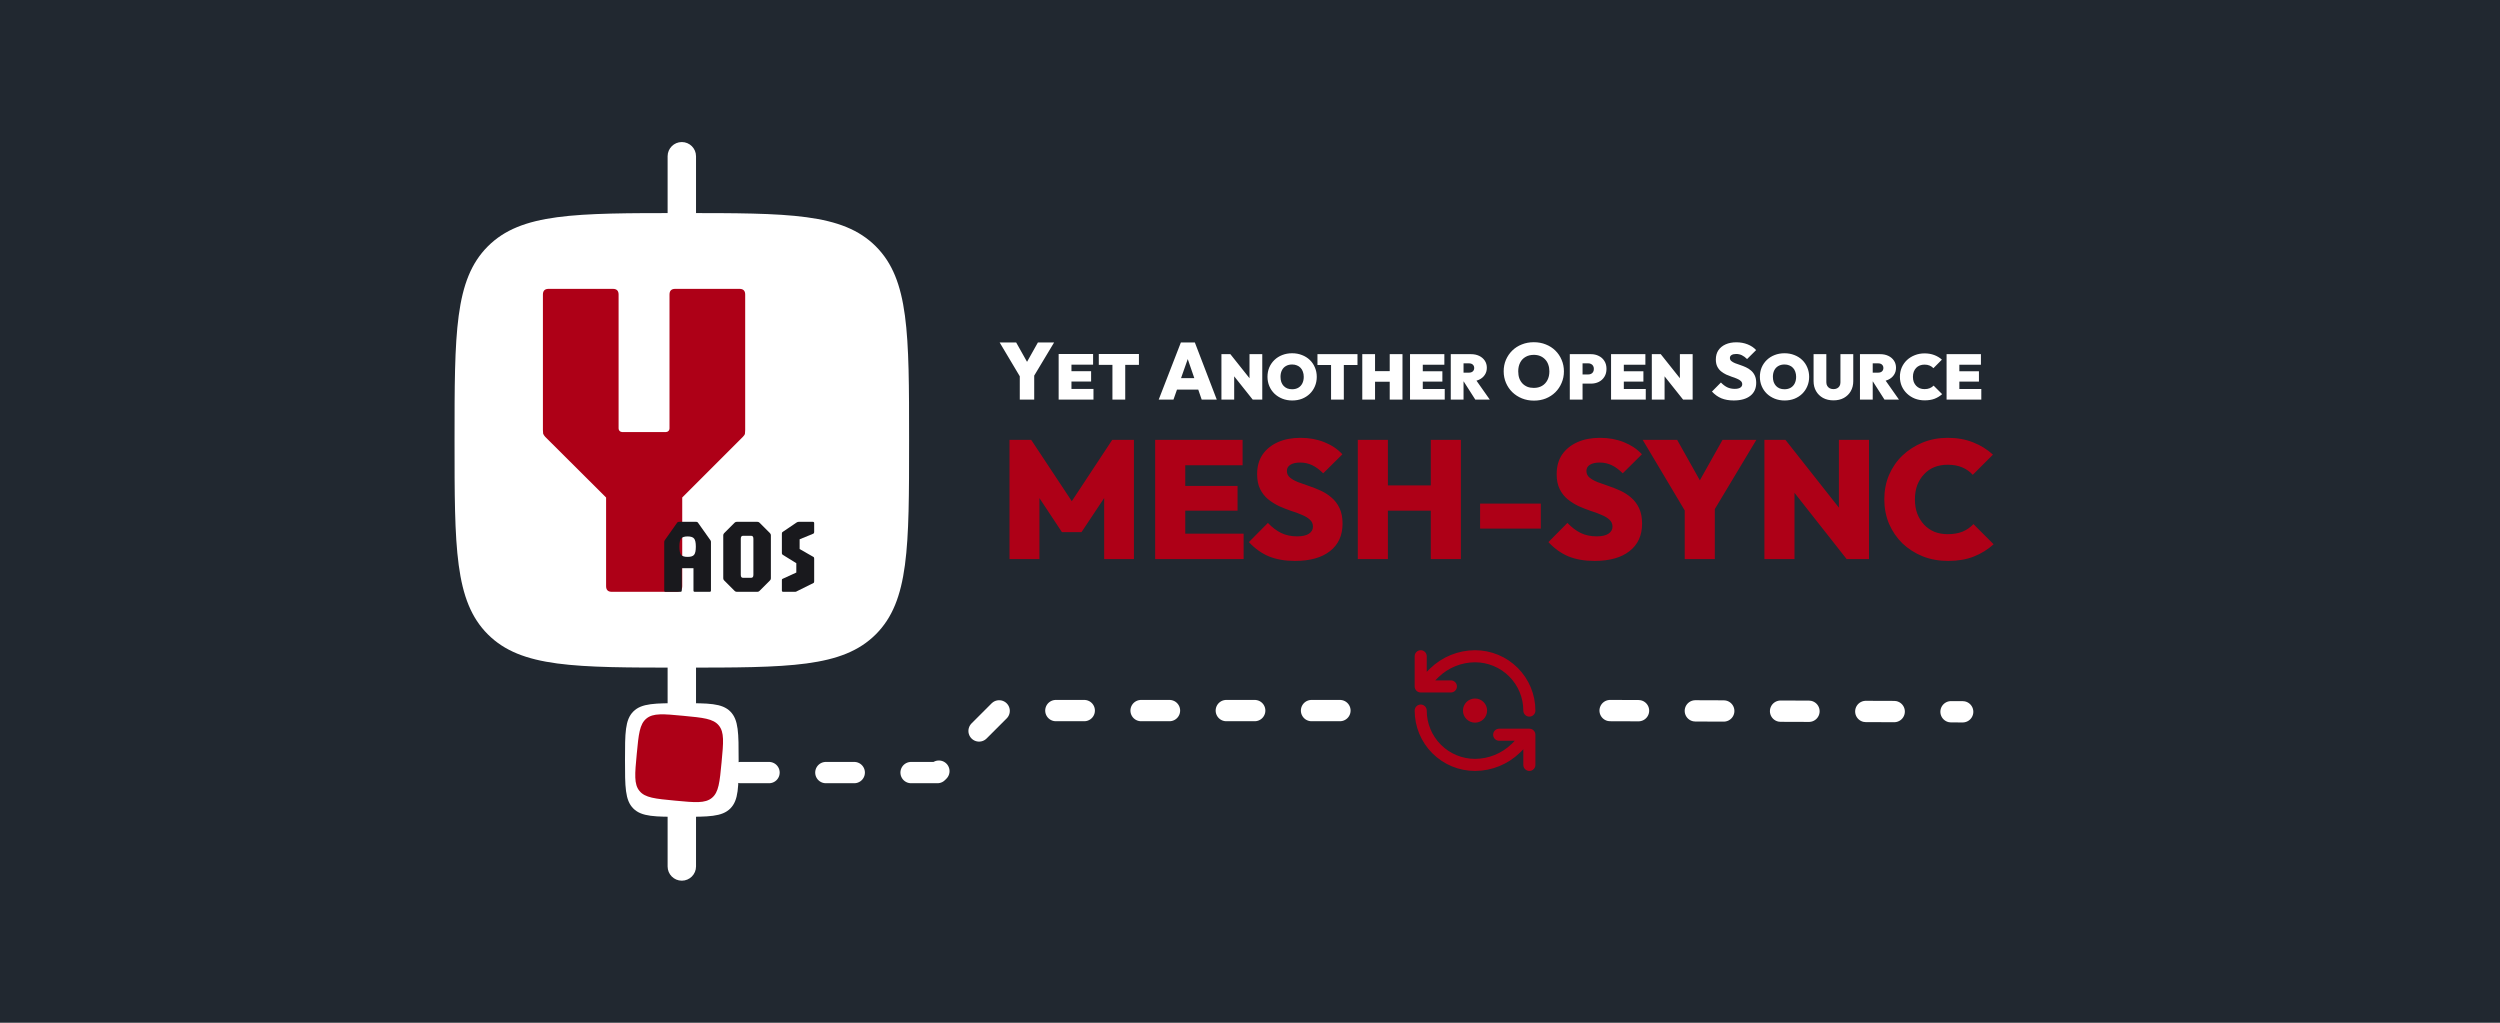
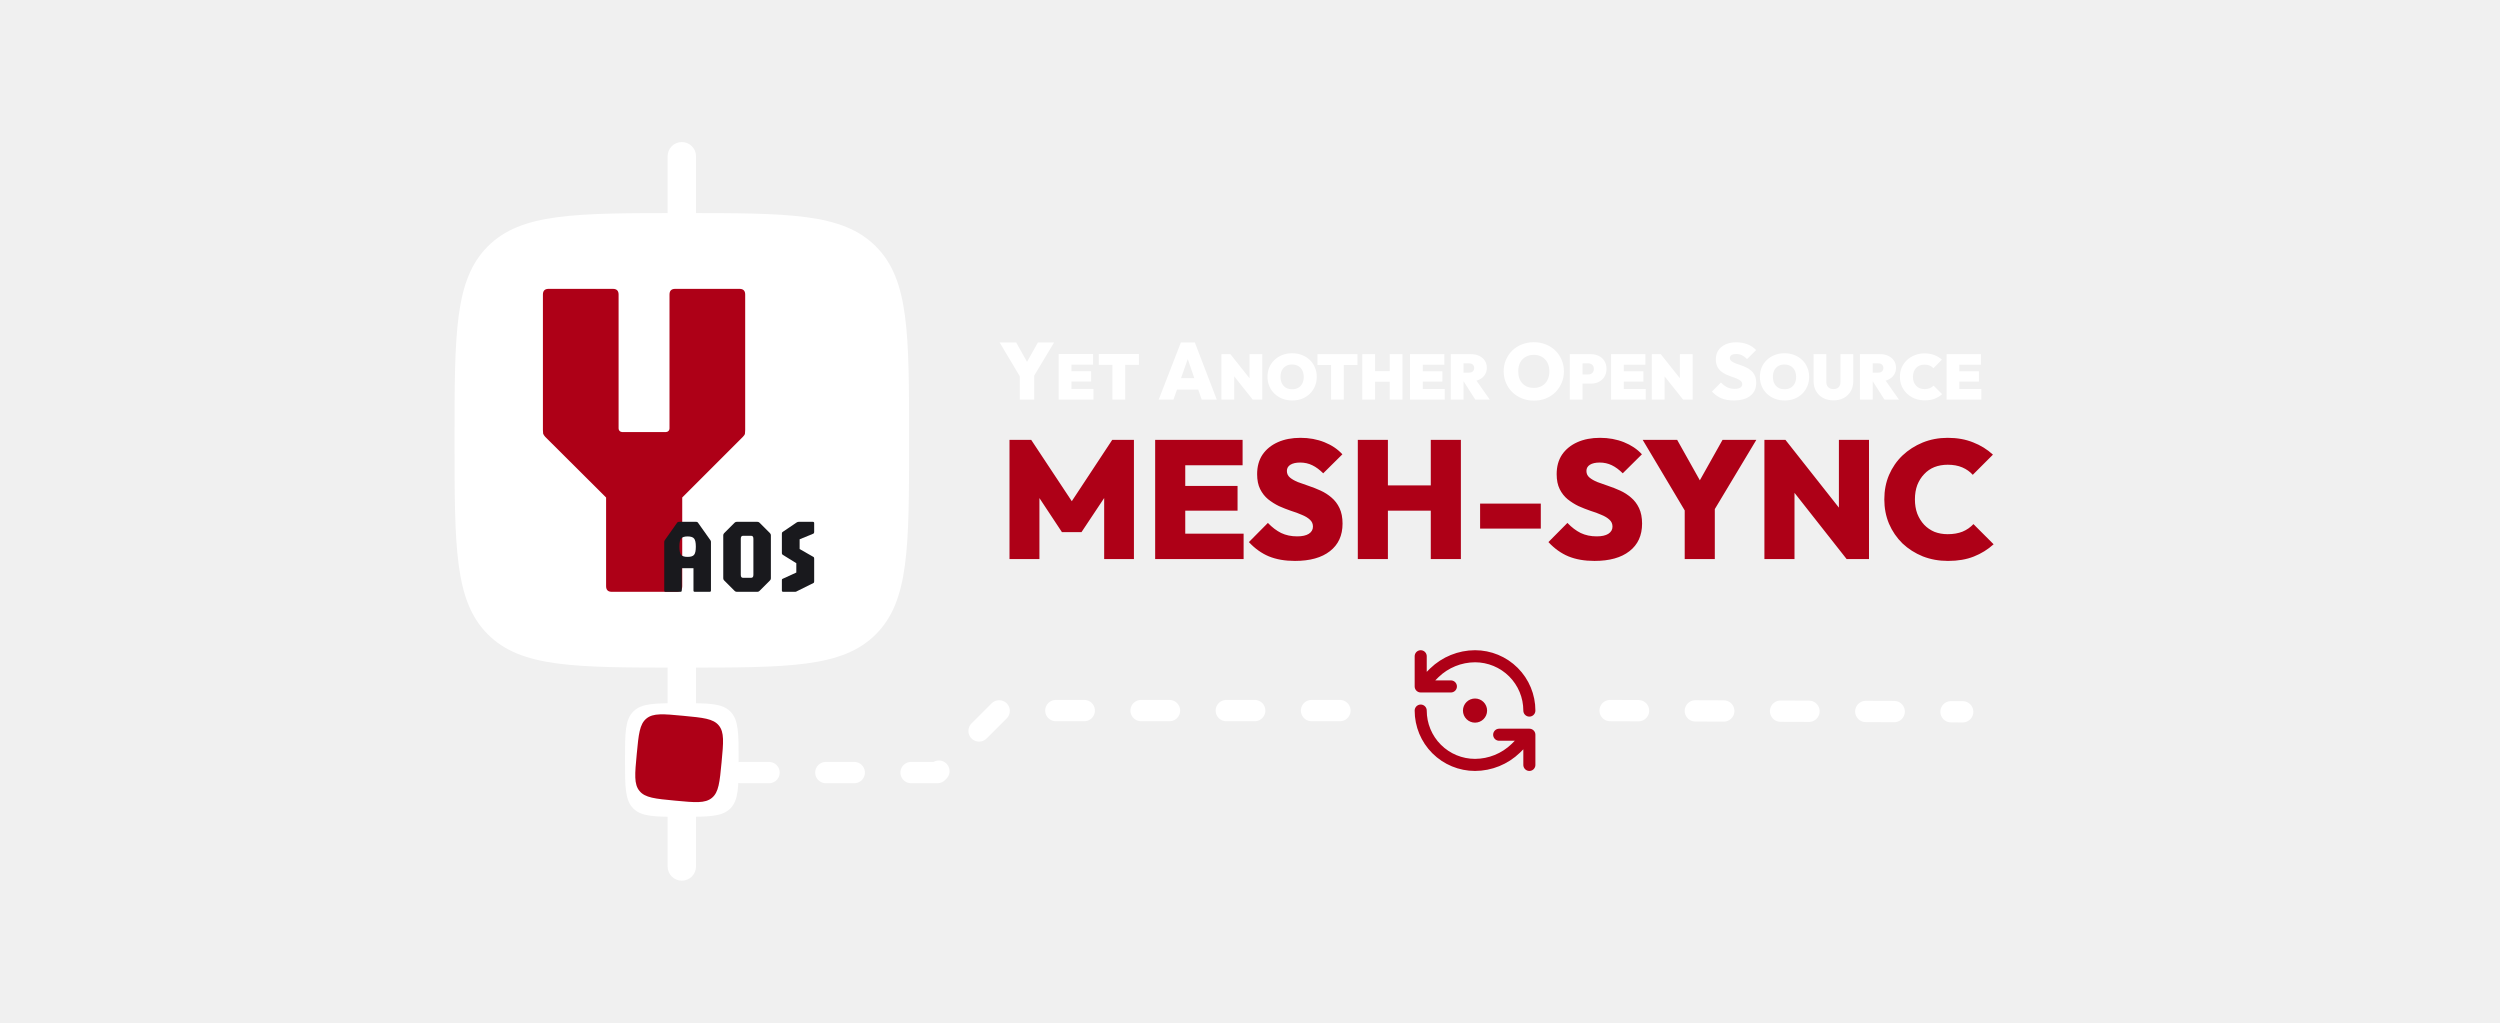
<svg xmlns="http://www.w3.org/2000/svg" width="2816" height="1152" viewBox="0 0 2816 1152" fill="none">
-   <rect width="2816" height="1152" fill="#212830" />
  <path d="M1509.31 800.396H1125.78L1055.94 870.231H770.383" stroke="white" stroke-width="24" stroke-linecap="round" stroke-linejoin="round" stroke-dasharray="32 64" />
  <path d="M512 496C512 375.32 512 314.981 549.49 277.49C586.981 240 647.32 240 768 240V240C888.68 240 949.019 240 986.51 277.49C1024 314.981 1024 375.32 1024 496V496C1024 616.68 1024 677.019 986.51 714.51C949.019 752 888.68 752 768 752V752C647.32 752 586.981 752 549.49 714.51C512 677.019 512 616.68 512 496V496Z" fill="white" />
  <path d="M704 856.061C704 825.891 704 810.806 713.373 801.433C722.745 792.061 737.83 792.061 768 792.061V792.061C798.17 792.061 813.255 792.061 822.627 801.433C832 810.806 832 825.891 832 856.061V856.061C832 886.23 832 901.315 822.627 910.688C813.255 920.061 798.17 920.061 768 920.061V920.061C737.83 920.061 722.745 920.061 713.373 910.688C704 901.315 704 886.23 704 856.061V856.061Z" fill="white" />
  <path d="M752 976L752 176C752 167.163 759.163 160 768 160C776.837 160 784 167.163 784 176L784 976C784 984.837 776.837 992 768 992C759.163 992 752 984.837 752 976Z" fill="white" />
  <path d="M689.105 666.624C684.838 666.624 682.705 664.491 682.705 660.224V560.384L614.097 492.032C612.902 490.667 612.134 489.472 611.793 488.448C611.622 487.253 611.537 485.888 611.537 484.352V331.776C611.537 327.509 613.67 325.376 617.937 325.376H690.385C694.651 325.376 696.785 327.509 696.785 331.776V482.656C696.785 484.865 698.575 486.656 700.785 486.656H750.129C752.338 486.656 754.129 484.865 754.129 482.656V331.776C754.129 327.509 756.262 325.376 760.529 325.376H832.977C837.243 325.376 839.377 327.509 839.377 331.776V484.352C839.377 485.888 839.291 487.253 839.121 488.448C838.95 489.472 838.182 490.667 836.817 492.032L768.465 560.384V660.224C768.465 664.491 766.331 666.624 762.065 666.624H689.105Z" fill="#AE0017" />
  <path d="M882.186 666.623C881.2 666.623 880.708 666.13 880.708 665.145V654.025C880.708 653.513 880.727 653.099 880.767 652.783C880.846 652.468 881.082 652.212 881.476 652.015L896.972 644.917V634.389L881.713 624.926C881.043 624.532 880.708 623.94 880.708 623.152V601.446C880.708 600.815 880.747 600.361 880.826 600.085C880.905 599.77 881.2 599.435 881.713 599.08L897.268 588.552C897.662 588.316 898.017 588.138 898.333 588.02C898.688 587.862 899.121 587.783 899.634 587.783H915.603C916.589 587.783 917.082 588.276 917.082 589.262V599.316C917.082 600.184 916.786 600.775 916.194 601.091L900.698 607.478V618.42L916.194 627.292C916.786 627.568 917.082 628.199 917.082 629.185V654.913C917.082 655.228 917.022 655.563 916.904 655.918C916.825 656.273 916.628 656.529 916.313 656.687L897.741 665.914C897.505 666.032 897.209 666.19 896.854 666.387C896.539 666.544 896.223 666.623 895.908 666.623H882.186Z" fill="#19191D" />
  <path d="M829.874 666.623C828.967 666.623 828.178 666.288 827.508 665.618L815.679 653.789C815.009 653.158 814.673 652.369 814.673 651.423V602.924C814.673 602.017 815.009 601.229 815.679 600.558L827.508 588.73C828.178 588.099 828.967 587.783 829.874 587.783H853.118C854.064 587.783 854.852 588.099 855.483 588.73L867.312 600.558C867.983 601.229 868.318 602.017 868.318 602.924V651.423C868.318 652.369 867.983 653.158 867.312 653.789L855.483 665.618C854.852 666.288 854.064 666.623 853.118 666.623H829.874ZM836.853 650.832H846.138C847.794 650.832 848.623 649.728 848.623 647.52V606.887C848.623 604.639 847.794 603.516 846.138 603.516H836.853C835.236 603.516 834.428 604.639 834.428 606.887V647.52C834.428 649.728 835.236 650.832 836.853 650.832Z" fill="#19191D" />
  <path d="M749.662 666.623C748.676 666.623 748.183 666.13 748.183 665.145V610.317C748.183 609.805 748.38 609.213 748.775 608.543L762.792 588.67C763.226 588.079 763.857 587.783 764.685 587.783H784.262C785.129 587.783 785.76 588.079 786.154 588.67L800.231 608.543C800.625 609.095 800.822 609.687 800.822 610.317V665.145C800.822 666.13 800.329 666.623 799.344 666.623H782.606C781.62 666.623 781.127 666.13 781.127 665.145V640.008H767.938V665.145C767.938 666.13 767.445 666.623 766.459 666.623H749.662ZM774.503 627.292C778.13 627.292 780.575 626.503 781.837 624.926C783.138 623.31 783.789 620.254 783.789 615.759C783.789 611.264 783.138 608.228 781.837 606.65C780.575 605.034 778.13 604.225 774.503 604.225C770.915 604.225 768.47 605.034 767.169 606.65C765.907 608.228 765.276 611.264 765.276 615.759C765.276 620.254 765.907 623.31 767.169 624.926C768.47 626.503 770.915 627.292 774.503 627.292Z" fill="#19191D" />
  <path d="M717.214 849.535C719.347 827.009 720.414 815.745 728.074 809.41C735.735 803.074 746.999 804.141 769.525 806.274V806.274C792.052 808.408 803.315 809.474 809.651 817.135C815.986 824.796 814.919 836.059 812.786 858.586V858.586C810.653 881.112 809.586 892.376 801.925 898.711C794.265 905.047 783.001 903.98 760.475 901.847V901.847C737.948 899.713 726.685 898.647 720.349 890.986C714.014 883.325 715.08 872.062 717.214 849.535V849.535Z" fill="#AE0017" />
  <path d="M1150.59 427.033L1125.98 385.718H1144.59L1163.39 419.224H1150.32L1169.11 385.718H1187.36L1162.57 427.033H1150.59ZM1148.68 450.097V420.404H1164.93V450.097H1148.68ZM1192.46 450.097V398.758H1206.89V450.097H1192.46ZM1204.15 450.097V438.127H1231.69V450.097H1204.15ZM1204.15 429.763V418.082H1229.02V429.763H1204.15ZM1204.15 410.728V398.758H1231.26V410.728H1204.15ZM1253.04 450.097V398.758H1267.46V450.097H1253.04ZM1237.68 411.016V398.758H1282.89V411.016H1237.68ZM1305.18 450.097L1330.15 385.718H1345.86L1370.56 450.097H1353.58L1334.97 395.979H1340.87L1321.8 450.097H1305.18ZM1320.35 438.837V425.943H1355.85V438.837H1320.35ZM1375.82 450.097V398.915H1385.88L1390.19 409.697V450.097H1375.82ZM1411.04 450.097L1381.35 412.788L1385.88 398.915L1415.57 436.223L1411.04 450.097ZM1411.04 450.097L1407.45 438.739V398.915H1421.82V450.097H1411.04ZM1455.6 451.103C1451.57 451.103 1447.86 450.432 1444.45 449.09C1441.1 447.748 1438.15 445.879 1435.61 443.483C1433.12 441.087 1431.18 438.26 1429.79 435.001C1428.4 431.742 1427.7 428.22 1427.7 424.434C1427.7 420.6 1428.38 417.078 1429.72 413.867C1431.11 410.656 1433.05 407.852 1435.54 405.456C1438.03 403.06 1440.96 401.215 1444.31 399.921C1447.71 398.579 1451.43 397.908 1455.45 397.908C1459.48 397.908 1463.17 398.579 1466.52 399.921C1469.93 401.215 1472.87 403.06 1475.36 405.456C1477.86 407.852 1479.77 410.68 1481.12 413.939C1482.5 417.149 1483.2 420.672 1483.2 424.506C1483.2 428.292 1482.5 431.814 1481.12 435.073C1479.77 438.284 1477.86 441.111 1475.36 443.555C1472.87 445.951 1469.95 447.82 1466.59 449.162C1463.24 450.456 1459.57 451.103 1455.6 451.103ZM1455.45 438.451C1458.14 438.451 1460.46 437.876 1462.43 436.726C1464.39 435.576 1465.9 433.947 1466.95 431.838C1468.01 429.729 1468.54 427.261 1468.54 424.434C1468.54 422.325 1468.22 420.432 1467.6 418.755C1467.03 417.03 1466.16 415.568 1465.01 414.37C1463.86 413.124 1462.47 412.189 1460.84 411.566C1459.26 410.895 1457.47 410.56 1455.45 410.56C1452.77 410.56 1450.44 411.135 1448.48 412.285C1446.51 413.387 1445.01 414.993 1443.95 417.101C1442.9 419.162 1442.37 421.606 1442.37 424.434C1442.37 426.59 1442.66 428.531 1443.23 430.256C1443.85 431.982 1444.74 433.467 1445.89 434.713C1447.04 435.911 1448.41 436.846 1449.99 437.517C1451.62 438.14 1453.44 438.451 1455.45 438.451ZM1499.3 450.097V398.915H1513.68V450.097H1499.3ZM1483.99 411.135V398.915H1529.07V411.135H1483.99ZM1534.47 450.097V398.915H1548.85V450.097H1534.47ZM1565.38 450.097V398.915H1579.76V450.097H1565.38ZM1542.31 429.969V418.036H1570.99V429.969H1542.31ZM1588.24 450.097V398.915H1602.62V450.097H1588.24ZM1599.89 450.097V438.164H1627.35V450.097H1599.89ZM1599.89 429.825V418.18H1624.69V429.825H1599.89ZM1599.89 410.847V398.915H1626.92V410.847H1599.89ZM1645.8 429.681V419.761H1654.5C1656.46 419.761 1657.95 419.282 1658.95 418.324C1660.01 417.365 1660.54 416.095 1660.54 414.514C1660.54 412.932 1660.01 411.662 1658.95 410.704C1657.95 409.745 1656.46 409.266 1654.5 409.266H1645.8V398.915H1656.8C1660.34 398.915 1663.46 399.562 1666.14 400.855C1668.83 402.149 1670.93 403.947 1672.47 406.247C1674 408.547 1674.77 411.231 1674.77 414.298C1674.77 417.365 1673.98 420.049 1672.4 422.349C1670.86 424.649 1668.71 426.447 1665.93 427.74C1663.15 429.034 1659.86 429.681 1656.08 429.681H1645.8ZM1634.15 450.097V398.915H1648.53V450.097H1634.15ZM1661.76 450.097L1647.81 428.244L1660.75 425.44L1678.08 450.097H1661.76ZM1727.86 451.26C1722.96 451.26 1718.46 450.425 1714.34 448.754C1710.22 447.083 1706.61 444.756 1703.51 441.772C1700.47 438.789 1698.08 435.298 1696.35 431.3C1694.62 427.242 1693.75 422.886 1693.75 418.232C1693.75 413.577 1694.59 409.281 1696.26 405.343C1697.99 401.345 1700.38 397.854 1703.42 394.87C1706.46 391.887 1710.04 389.589 1714.16 387.978C1718.28 386.307 1722.78 385.472 1727.68 385.472C1732.57 385.472 1737.08 386.307 1741.19 387.978C1745.31 389.589 1748.89 391.887 1751.93 394.87C1754.98 397.854 1757.33 401.345 1759.01 405.343C1760.74 409.341 1761.6 413.667 1761.6 418.321C1761.6 422.976 1760.74 427.302 1759.01 431.3C1757.33 435.298 1754.98 438.819 1751.93 441.862C1748.89 444.846 1745.31 447.173 1741.19 448.844C1737.14 450.455 1732.69 451.26 1727.86 451.26ZM1727.68 436.939C1731.26 436.939 1734.36 436.163 1736.99 434.612C1739.61 433.06 1741.64 430.882 1743.07 428.078C1744.51 425.273 1745.22 421.991 1745.22 418.232C1745.22 415.487 1744.8 412.981 1743.97 410.713C1743.19 408.446 1742.03 406.506 1740.48 404.895C1738.93 403.224 1737.08 401.941 1734.93 401.046C1732.78 400.151 1730.36 399.704 1727.68 399.704C1724.1 399.704 1720.99 400.479 1718.37 402.031C1715.74 403.523 1713.71 405.671 1712.28 408.475C1710.85 411.28 1710.13 414.532 1710.13 418.232C1710.13 421.096 1710.52 423.692 1711.3 426.019C1712.13 428.287 1713.33 430.256 1714.88 431.927C1716.43 433.538 1718.28 434.791 1720.43 435.686C1722.58 436.521 1724.99 436.939 1727.68 436.939ZM1779.86 432.126V421.775H1789.13C1790.24 421.775 1791.24 421.559 1792.15 421.128C1793.11 420.648 1793.88 419.953 1794.45 419.043C1795.03 418.084 1795.32 416.91 1795.32 415.521C1795.32 414.131 1795.03 412.981 1794.45 412.07C1793.88 411.112 1793.11 410.417 1792.15 409.986C1791.24 409.506 1790.24 409.267 1789.13 409.267H1779.86V398.916H1791.94C1795.24 398.916 1798.22 399.586 1800.85 400.928C1803.54 402.222 1805.64 404.115 1807.18 406.607C1808.76 409.051 1809.55 412.022 1809.55 415.521C1809.55 418.971 1808.76 421.942 1807.18 424.434C1805.64 426.926 1803.54 428.843 1800.85 430.185C1798.22 431.479 1795.24 432.126 1791.94 432.126H1779.86ZM1768.22 450.097V398.916H1782.59V450.097H1768.22ZM1814.69 450.097V398.916H1829.07V450.097H1814.69ZM1826.33 450.097V438.164H1853.79V450.097H1826.33ZM1826.33 429.825V418.18H1851.13V429.825H1826.33ZM1826.33 410.848V398.916H1853.36V410.848H1826.33ZM1860.6 450.097V398.916H1870.66L1874.98 409.698V450.097H1860.6ZM1895.82 450.097L1866.13 412.789L1870.66 398.916L1900.35 436.223L1895.82 450.097ZM1895.82 450.097L1892.23 438.739V398.916H1906.6V450.097H1895.82ZM1952.86 451.081C1947.55 451.081 1942.93 450.276 1938.99 448.665C1935.11 447.053 1931.56 444.517 1928.34 441.056L1938.45 430.852C1940.66 433.18 1943.02 434.97 1945.52 436.223C1948.03 437.416 1950.86 438.013 1954.03 438.013C1956.71 438.013 1958.77 437.566 1960.2 436.67C1961.69 435.716 1962.44 434.433 1962.44 432.822C1962.44 431.33 1961.9 430.107 1960.83 429.152C1959.75 428.137 1958.32 427.272 1956.53 426.556C1954.8 425.78 1952.86 425.064 1950.71 424.408C1948.63 423.692 1946.51 422.856 1944.36 421.902C1942.27 420.887 1940.33 419.664 1938.54 418.232C1936.81 416.8 1935.41 415.01 1934.33 412.861C1933.26 410.713 1932.72 408.058 1932.72 404.895C1932.72 400.837 1933.68 397.377 1935.59 394.512C1937.56 391.648 1940.27 389.44 1943.73 387.889C1947.19 386.337 1951.22 385.561 1955.82 385.561C1960.41 385.561 1964.65 386.337 1968.53 387.889C1972.4 389.44 1975.6 391.588 1978.1 394.333L1967.9 404.448C1965.99 402.538 1964.05 401.106 1962.08 400.151C1960.11 399.196 1957.96 398.719 1955.64 398.719C1953.43 398.719 1951.7 399.107 1950.45 399.883C1949.19 400.658 1948.57 401.762 1948.57 403.195C1948.57 404.627 1949.1 405.79 1950.18 406.685C1951.25 407.58 1952.65 408.386 1954.38 409.102C1956.17 409.758 1958.11 410.445 1960.2 411.161C1962.35 411.877 1964.47 412.712 1966.56 413.667C1968.65 414.622 1970.55 415.845 1972.29 417.337C1974.08 418.829 1975.51 420.708 1976.58 422.976C1977.66 425.243 1978.19 427.988 1978.19 431.211C1978.19 437.536 1975.95 442.429 1971.48 445.89C1967.06 449.351 1960.86 451.081 1952.86 451.081ZM2010.22 451.103C2006.19 451.103 2002.48 450.432 1999.07 449.09C1995.72 447.748 1992.77 445.88 1990.23 443.483C1987.74 441.087 1985.8 438.26 1984.41 435.001C1983.02 431.742 1982.33 428.22 1982.33 424.434C1982.33 420.6 1983 417.078 1984.34 413.867C1985.73 410.657 1987.67 407.853 1990.16 405.457C1992.65 403.061 1995.58 401.216 1998.93 399.922C2002.33 398.58 2006.05 397.909 2010.07 397.909C2014.1 397.909 2017.79 398.58 2021.14 399.922C2024.55 401.216 2027.49 403.061 2029.98 405.457C2032.48 407.853 2034.39 410.68 2035.74 413.939C2037.12 417.15 2037.82 420.672 2037.82 424.506C2037.82 428.292 2037.12 431.814 2035.74 435.073C2034.39 438.284 2032.48 441.111 2029.98 443.555C2027.49 445.951 2024.57 447.82 2021.21 449.162C2017.86 450.456 2014.19 451.103 2010.22 451.103ZM2010.07 438.452C2012.76 438.452 2015.08 437.876 2017.05 436.726C2019.01 435.576 2020.52 433.947 2021.57 431.838C2022.63 429.73 2023.16 427.262 2023.16 424.434C2023.16 422.326 2022.84 420.433 2022.22 418.755C2021.65 417.03 2020.78 415.569 2019.63 414.371C2018.48 413.125 2017.09 412.19 2015.46 411.567C2013.88 410.896 2012.09 410.561 2010.07 410.561C2007.39 410.561 2005.06 411.136 2003.1 412.286C2001.14 413.388 1999.63 414.994 1998.57 417.102C1997.52 419.163 1996.99 421.607 1996.99 424.434C1996.99 426.591 1997.28 428.532 1997.85 430.257C1998.48 431.982 1999.36 433.468 2000.51 434.714C2001.66 435.912 2003.03 436.846 2004.61 437.517C2006.24 438.14 2008.06 438.452 2010.07 438.452ZM2065.23 450.959C2060.73 450.959 2056.8 450.049 2053.44 448.228C2050.09 446.359 2047.48 443.795 2045.61 440.536C2043.74 437.277 2042.81 433.539 2042.81 429.322V398.916H2057.18V430.616C2057.18 432.246 2057.54 433.635 2058.26 434.785C2058.98 435.936 2059.94 436.822 2061.14 437.445C2062.38 438.02 2063.75 438.308 2065.23 438.308C2066.77 438.308 2068.11 438.02 2069.26 437.445C2070.46 436.822 2071.39 435.96 2072.06 434.857C2072.73 433.707 2073.07 432.317 2073.07 430.688V398.916H2087.52V429.394C2087.52 433.611 2086.58 437.349 2084.71 440.608C2082.89 443.819 2080.3 446.359 2076.95 448.228C2073.64 450.049 2069.74 450.959 2065.23 450.959ZM2106.7 429.682V419.762H2115.4C2117.36 419.762 2118.85 419.283 2119.86 418.324C2120.91 417.366 2121.44 416.096 2121.44 414.514C2121.44 412.933 2120.91 411.663 2119.86 410.704C2118.85 409.746 2117.36 409.267 2115.4 409.267H2106.7V398.916H2117.7C2121.24 398.916 2124.36 399.562 2127.04 400.856C2129.73 402.15 2131.84 403.947 2133.37 406.248C2134.9 408.548 2135.67 411.232 2135.67 414.299C2135.67 417.366 2134.88 420.049 2133.3 422.35C2131.76 424.65 2129.61 426.447 2126.83 427.741C2124.05 429.035 2120.77 429.682 2116.98 429.682H2106.7ZM2095.06 450.097V398.916H2109.43V450.097H2095.06ZM2122.66 450.097L2108.71 428.244L2121.65 425.441L2138.98 450.097H2122.66ZM2167.95 450.959C2164.02 450.959 2160.36 450.312 2156.96 449.018C2153.6 447.677 2150.65 445.808 2148.11 443.412C2145.57 441.015 2143.58 438.212 2142.15 435.001C2140.76 431.742 2140.06 428.22 2140.06 424.434C2140.06 420.6 2140.76 417.078 2142.15 413.867C2143.58 410.657 2145.55 407.877 2148.04 405.529C2150.58 403.181 2153.53 401.36 2156.88 400.066C2160.24 398.724 2163.88 398.053 2167.81 398.053C2171.79 398.053 2175.43 398.676 2178.74 399.922C2182.04 401.168 2184.92 402.893 2187.36 405.098L2177.8 414.73C2176.65 413.484 2175.24 412.502 2173.56 411.783C2171.93 411.064 2170.01 410.704 2167.81 410.704C2165.89 410.704 2164.12 411.016 2162.49 411.639C2160.91 412.262 2159.54 413.172 2158.39 414.371C2157.24 415.569 2156.33 417.03 2155.66 418.755C2155.04 420.433 2154.73 422.326 2154.73 424.434C2154.73 426.591 2155.04 428.532 2155.66 430.257C2156.33 431.934 2157.24 433.372 2158.39 434.57C2159.54 435.768 2160.91 436.702 2162.49 437.373C2164.12 437.996 2165.89 438.308 2167.81 438.308C2169.97 438.308 2171.88 437.972 2173.56 437.301C2175.29 436.63 2176.77 435.648 2178.02 434.354L2187.65 443.987C2185.11 446.191 2182.26 447.916 2179.1 449.162C2175.93 450.36 2172.22 450.959 2167.95 450.959ZM2192.63 450.097V398.916H2207.01V450.097H2192.63ZM2204.28 450.097V438.164H2231.74V450.097H2204.28ZM2204.28 429.825V418.18H2229.08V429.825H2204.28ZM2204.28 410.848V398.916H2231.31V410.848H2204.28Z" fill="white" />
  <path d="M1137.1 629.737V495.442H1161.53L1213.05 573.292H1201.5L1252.83 495.442H1277.26V629.737H1243.74V551.509L1249.04 553.024L1218.17 599.431H1196.19L1165.51 553.024L1170.81 551.509V629.737H1137.1ZM1301.17 629.737V495.442H1335.07V629.737H1301.17ZM1328.07 629.737V601.136H1400.8V629.737H1328.07ZM1328.07 575.186V547.342H1393.98V575.186H1328.07ZM1328.07 524.044V495.442H1399.66V524.044H1328.07ZM1458.64 631.821C1447.41 631.821 1437.62 630.116 1429.28 626.707C1421.08 623.297 1413.56 617.93 1406.74 610.606L1428.15 589.013C1432.82 593.938 1437.81 597.726 1443.11 600.378C1448.42 602.904 1454.41 604.166 1461.11 604.166C1466.79 604.166 1471.15 603.219 1474.18 601.325C1477.33 599.305 1478.91 596.59 1478.91 593.18C1478.91 590.023 1477.77 587.435 1475.5 585.414C1473.23 583.268 1470.2 581.437 1466.41 579.921C1462.75 578.28 1458.64 576.764 1454.1 575.375C1449.68 573.86 1445.2 572.092 1440.65 570.072C1436.23 567.925 1432.13 565.336 1428.34 562.306C1424.68 559.275 1421.71 555.487 1419.43 550.941C1417.16 546.395 1416.03 540.776 1416.03 534.083C1416.03 525.496 1418.05 518.172 1422.09 512.111C1426.25 506.05 1432 501.377 1439.32 498.094C1446.65 494.811 1455.17 493.169 1464.89 493.169C1474.62 493.169 1483.58 494.811 1491.79 498.094C1500 501.377 1506.76 505.923 1512.06 511.732L1490.47 533.136C1486.42 529.095 1482.32 526.064 1478.15 524.044C1473.99 522.023 1469.44 521.013 1464.52 521.013C1459.84 521.013 1456.18 521.834 1453.53 523.476C1450.88 525.117 1449.55 527.453 1449.55 530.484C1449.55 533.515 1450.69 535.977 1452.96 537.871C1455.23 539.765 1458.2 541.47 1461.86 542.985C1465.65 544.374 1469.76 545.827 1474.18 547.342C1478.72 548.857 1483.2 550.625 1487.62 552.646C1492.04 554.666 1496.08 557.255 1499.75 560.412C1503.53 563.568 1506.57 567.546 1508.84 572.345C1511.11 577.143 1512.25 582.952 1512.25 589.771C1512.25 603.156 1507.51 613.511 1498.04 620.835C1488.7 628.159 1475.56 631.821 1458.64 631.821ZM1529.43 629.737V495.442H1563.33V629.737H1529.43ZM1611.63 629.737V495.442H1645.54V629.737H1611.63ZM1548.75 575.186V546.774H1623.95V575.186H1548.75ZM1667.18 595.453V567.23H1735.56V595.453H1667.18ZM1796.04 631.821C1784.8 631.821 1775.01 630.116 1766.68 626.707C1758.47 623.297 1750.96 617.93 1744.14 610.606L1765.54 589.013C1770.22 593.938 1775.2 597.726 1780.51 600.378C1785.81 602.904 1791.81 604.166 1798.5 604.166C1804.18 604.166 1808.54 603.219 1811.57 601.325C1814.73 599.305 1816.31 596.59 1816.31 593.18C1816.31 590.023 1815.17 587.435 1812.9 585.414C1810.62 583.268 1807.59 581.437 1803.8 579.921C1800.14 578.28 1796.04 576.764 1791.49 575.375C1787.07 573.86 1782.59 572.092 1778.04 570.072C1773.62 567.925 1769.52 565.336 1765.73 562.306C1762.07 559.275 1759.1 555.487 1756.83 550.941C1754.56 546.395 1753.42 540.776 1753.42 534.083C1753.42 525.496 1755.44 518.172 1759.48 512.111C1763.65 506.05 1769.39 501.377 1776.72 498.094C1784.04 494.811 1792.57 493.169 1802.29 493.169C1812.01 493.169 1820.98 494.811 1829.19 498.094C1837.39 501.377 1844.15 505.923 1849.45 511.732L1827.86 533.136C1823.82 529.095 1819.72 526.064 1815.55 524.044C1811.38 522.023 1806.84 521.013 1801.91 521.013C1797.24 521.013 1793.58 521.834 1790.92 523.476C1788.27 525.117 1786.95 527.453 1786.95 530.484C1786.95 533.515 1788.08 535.977 1790.36 537.871C1792.63 539.765 1795.6 541.47 1799.26 542.985C1803.05 544.374 1807.15 545.827 1811.57 547.342C1816.12 548.857 1820.6 550.625 1825.02 552.646C1829.44 554.666 1833.48 557.255 1837.14 560.412C1840.93 563.568 1843.96 567.546 1846.23 572.345C1848.51 577.143 1849.64 582.952 1849.64 589.771C1849.64 603.156 1844.91 613.511 1835.44 620.835C1826.09 628.159 1812.96 631.821 1796.04 631.821ZM1901.64 581.626L1850.31 495.442H1889.14L1928.34 565.336H1901.07L1940.28 495.442H1978.35L1926.64 581.626H1901.64ZM1897.66 629.737V567.799H1931.56V629.737H1897.66ZM1987.43 629.737V495.442H2011.1L2021.33 522.907V629.737H1987.43ZM2080.05 629.737L2001.63 530.105L2011.1 495.442L2089.71 595.074L2080.05 629.737ZM2080.05 629.737L2071.34 601.515V495.442H2105.24V629.737H2080.05ZM2194.28 631.821C2184.05 631.821 2174.58 630.116 2165.86 626.707C2157.15 623.171 2149.51 618.309 2142.95 612.122C2136.51 605.808 2131.45 598.421 2127.79 589.96C2124.26 581.5 2122.49 572.345 2122.49 562.495C2122.49 552.519 2124.26 543.364 2127.79 535.03C2131.45 526.569 2136.51 519.245 2142.95 513.058C2149.51 506.87 2157.09 502.009 2165.68 498.473C2174.39 494.937 2183.8 493.169 2193.9 493.169C2204.51 493.169 2214.04 494.874 2222.5 498.284C2230.96 501.567 2238.41 506.176 2244.85 512.111L2222.12 534.841C2218.96 531.305 2215.05 528.527 2210.38 526.506C2205.71 524.486 2200.21 523.476 2193.9 523.476C2188.47 523.476 2183.48 524.36 2178.93 526.127C2174.51 527.895 2170.66 530.547 2167.38 534.083C2164.1 537.492 2161.51 541.596 2159.61 546.395C2157.85 551.193 2156.96 556.56 2156.96 562.495C2156.96 568.43 2157.85 573.797 2159.61 578.595C2161.51 583.394 2164.1 587.561 2167.38 591.097C2170.66 594.506 2174.51 597.158 2178.93 599.052C2183.48 600.82 2188.47 601.704 2193.9 601.704C2200.21 601.704 2205.77 600.757 2210.57 598.863C2215.37 596.842 2219.47 594.001 2222.88 590.339L2245.61 613.069C2239.04 619.004 2231.59 623.613 2223.26 626.896C2215.05 630.179 2205.39 631.821 2194.28 631.821Z" fill="#AE0017" />
  <path d="M1813.63 800.396L2210.76 801.767" stroke="white" stroke-width="24" stroke-linecap="round" stroke-linejoin="round" stroke-dasharray="32 64" />
  <path d="M1722.67 800.396C1722.67 784.165 1716.22 768.6 1704.75 757.123C1693.27 745.646 1677.7 739.199 1661.47 739.199C1644.37 739.263 1627.94 745.939 1615.64 757.83L1600.28 773.197M1600.28 773.197V739.199M1600.28 773.197H1634.28M1600.28 800.396C1600.28 816.627 1606.72 832.192 1618.2 843.669C1629.68 855.146 1645.24 861.593 1661.47 861.593C1678.58 861.529 1695 854.853 1707.3 842.962L1722.67 827.595M1722.67 827.595H1688.67M1722.67 827.595V861.593M1668.27 800.396C1668.27 804.151 1665.23 807.196 1661.47 807.196C1657.72 807.196 1654.67 804.151 1654.67 800.396C1654.67 796.641 1657.72 793.596 1661.47 793.596C1665.23 793.596 1668.27 796.641 1668.27 800.396Z" stroke="#AE0017" stroke-width="13.599" stroke-linecap="round" stroke-linejoin="round" />
</svg>
